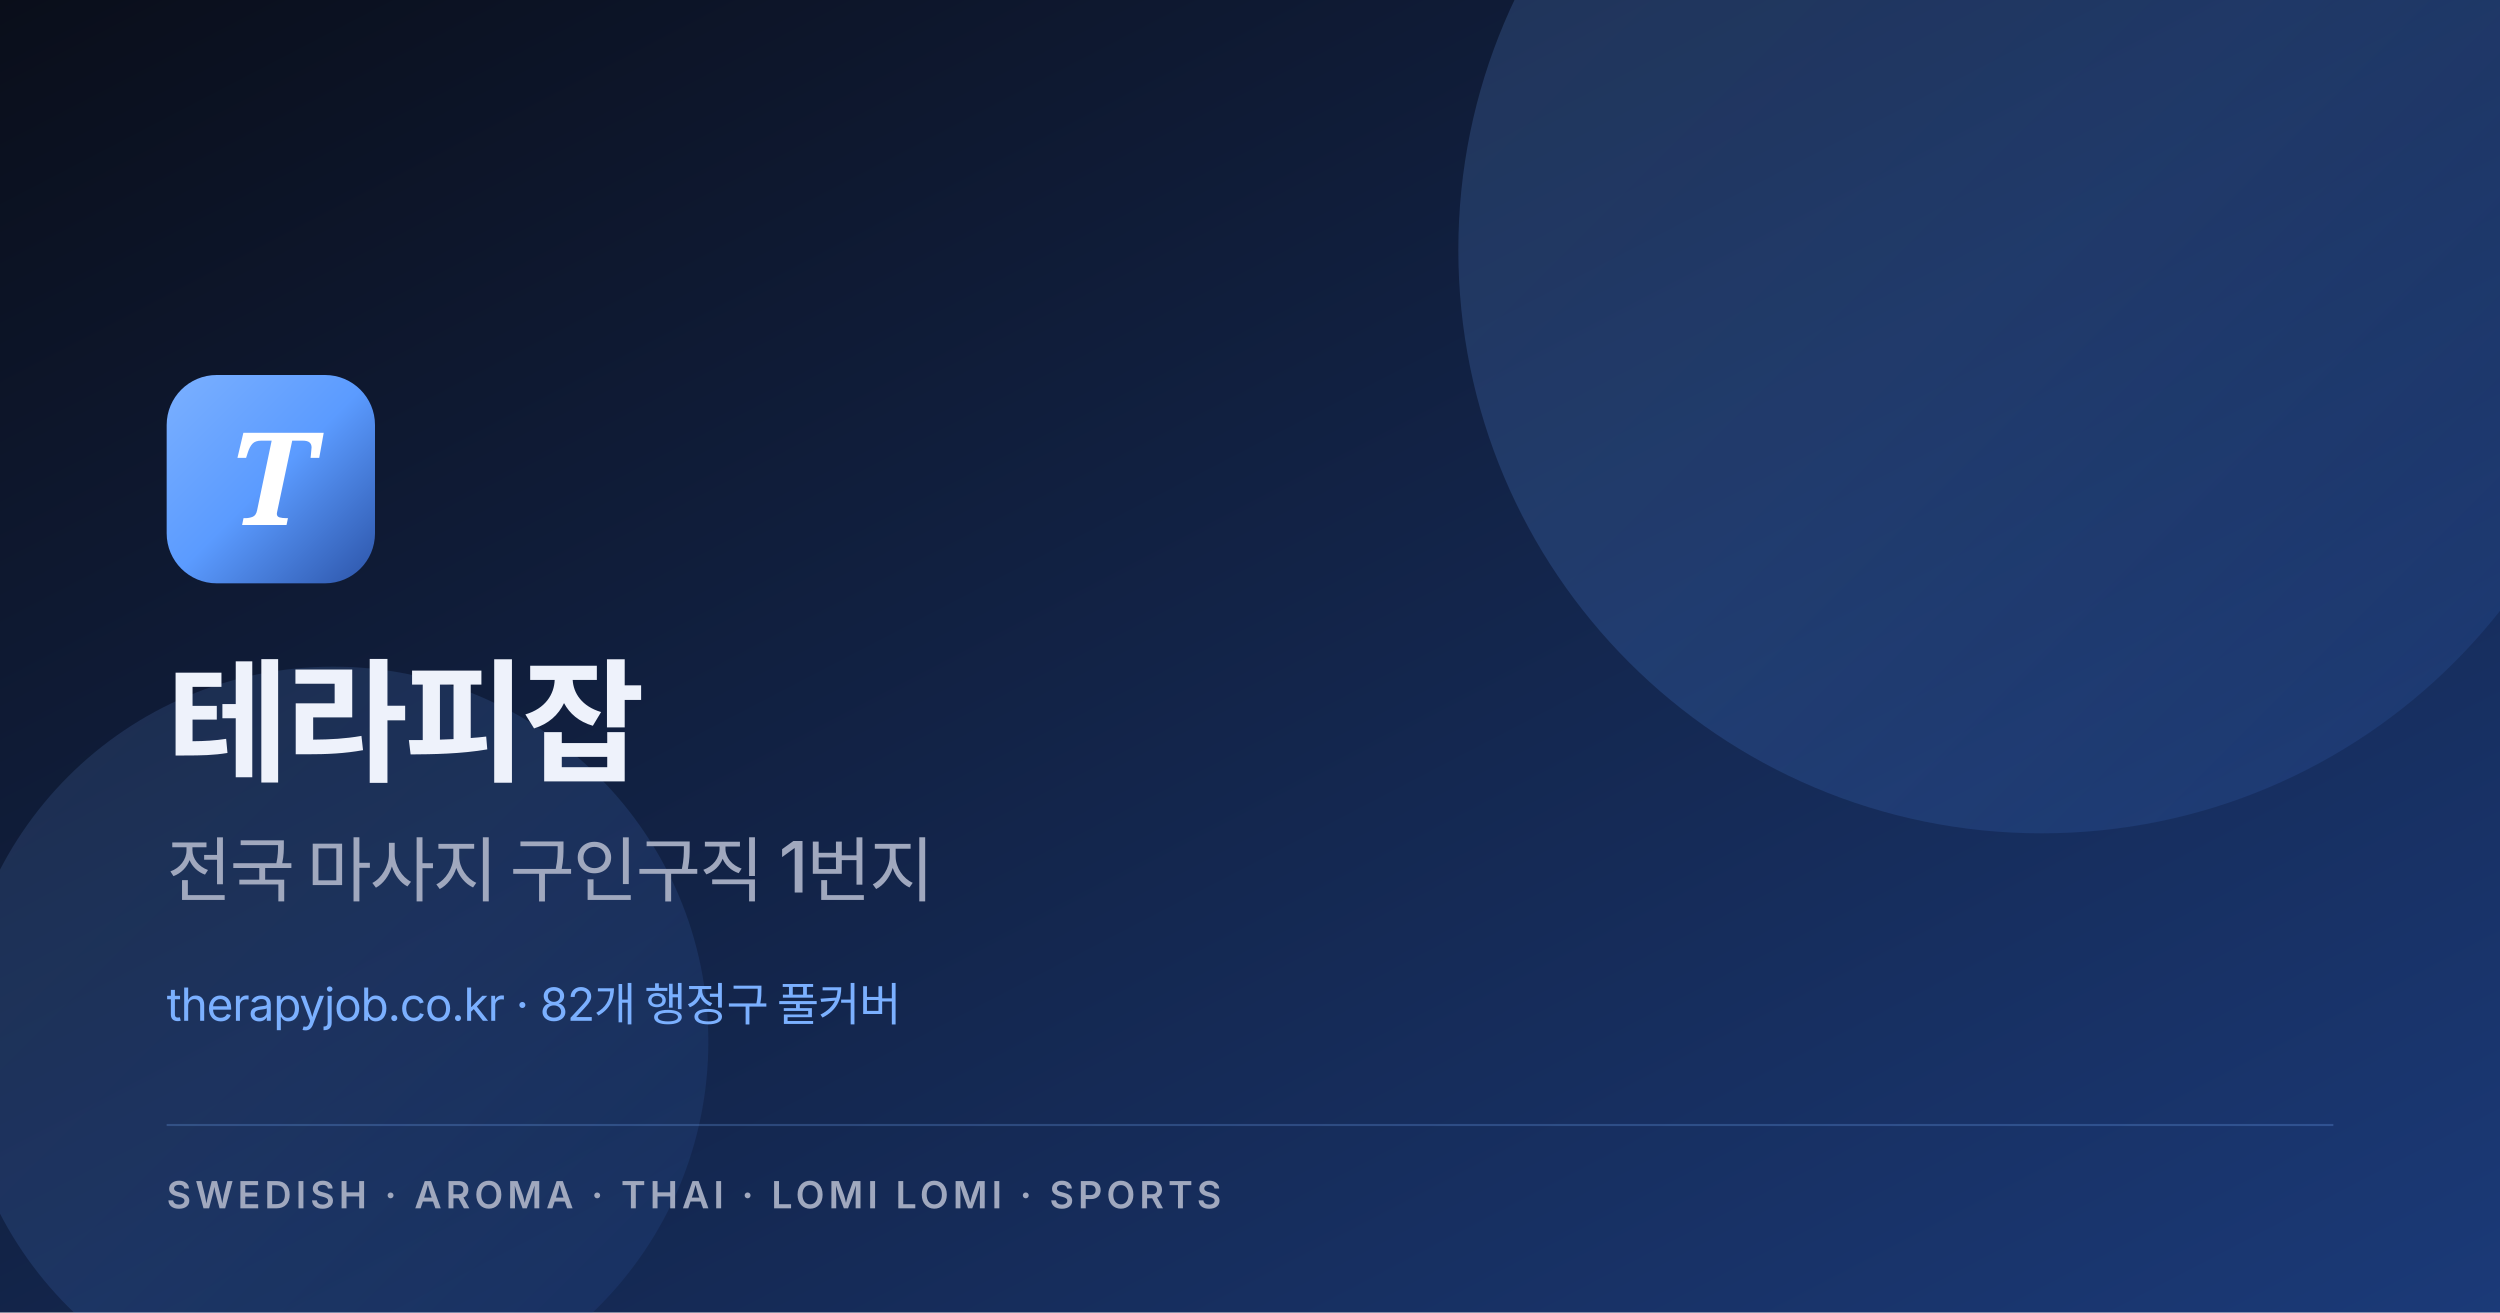
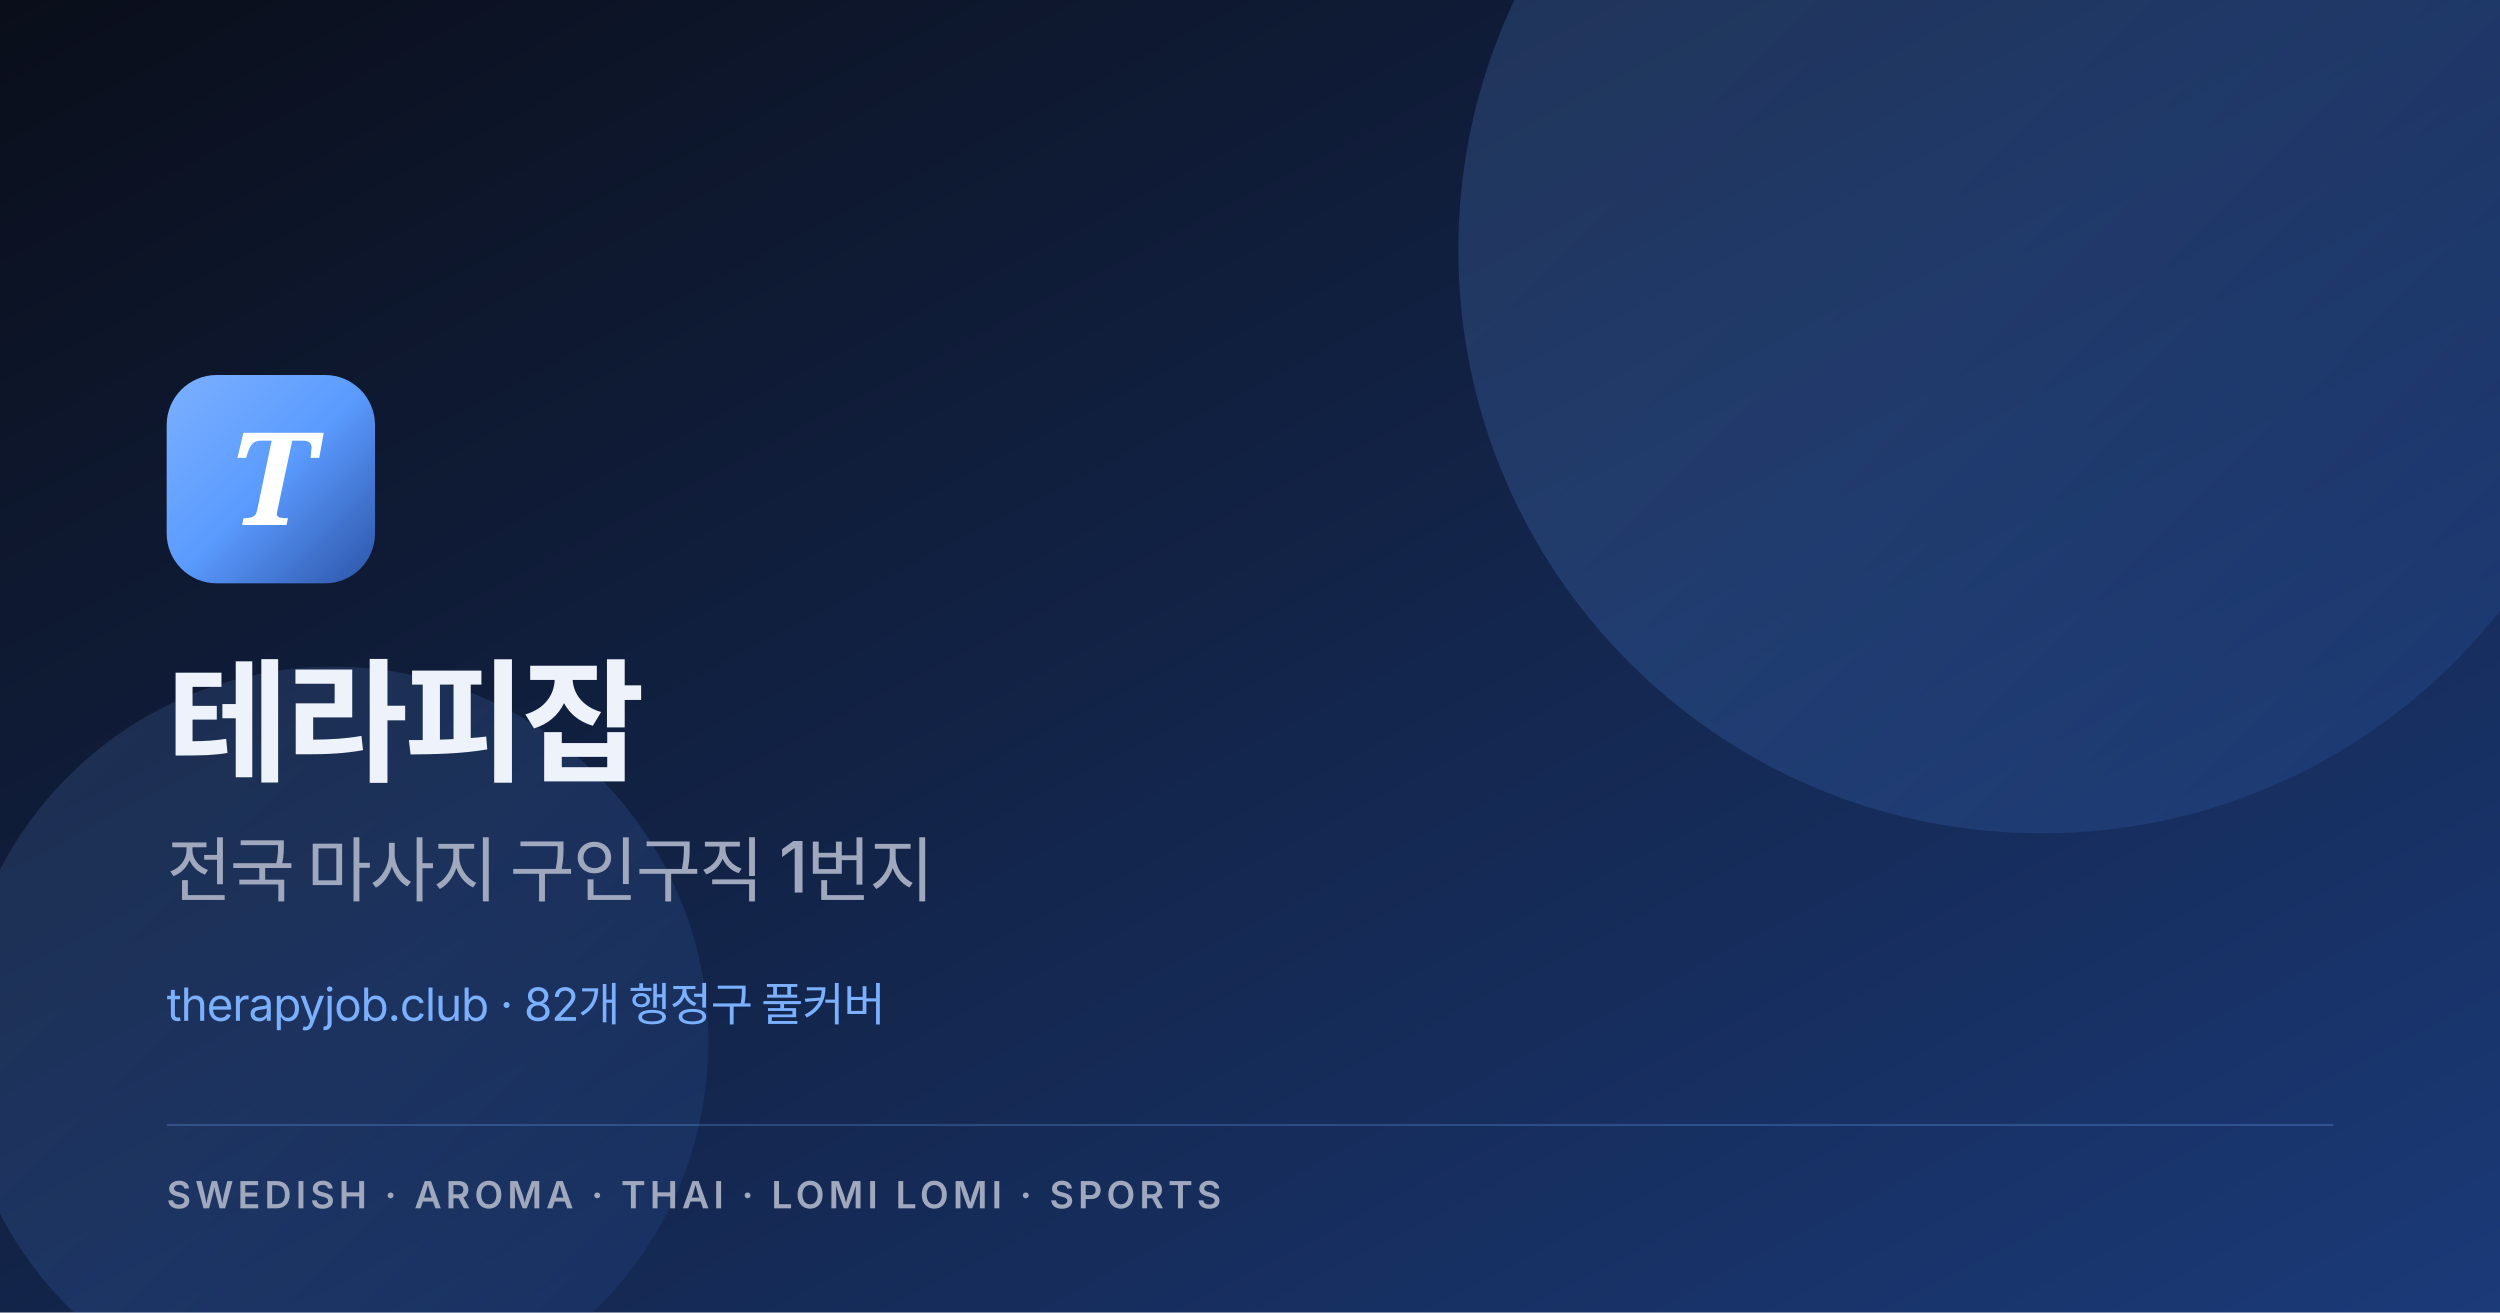
<svg xmlns="http://www.w3.org/2000/svg" viewBox="0 0 1200 630">
  <defs>
    <linearGradient id="bg" x1="0" y1="0" x2="1" y2="1">
      <stop offset="0%" stop-color="#0a0e1a" />
      <stop offset="100%" stop-color="#1b3a78" />
    </linearGradient>
    <linearGradient id="grad" x1="0" y1="0" x2="1" y2="1">
      <stop offset="0%" stop-color="#7bb0ff" />
      <stop offset="50%" stop-color="#5b9bff" />
      <stop offset="100%" stop-color="#2c54a8" />
    </linearGradient>
  </defs>
  <rect width="1200" height="630" fill="url(#bg)" />
  <circle cx="980" cy="120" r="280" fill="url(#grad)" opacity=".18" />
  <circle cx="160" cy="500" r="180" fill="url(#grad)" opacity=".14" />
  <g transform="translate(80,180)">
    <rect width="100" height="100" rx="24" fill="url(#grad)" />
    <text x="50" y="72" text-anchor="middle" font-family="Georgia,serif" font-size="62" font-weight="700" font-style="italic" fill="#fff">T</text>
  </g>
  <text x="80" y="370" font-family="-apple-system,Pretendard,Apple SD Gothic Neo,sans-serif" font-size="64" font-weight="800" fill="#eef2fb" letter-spacing="-2">테라피잡</text>
  <text x="80" y="430" font-family="-apple-system,Pretendard,Apple SD Gothic Neo,sans-serif" font-size="34" font-weight="500" fill="#a0a8be" letter-spacing="-1">전국 마사지 구인구직 1번지</text>
-   <text x="80" y="490" font-family="-apple-system,Pretendard,Apple SD Gothic Neo,sans-serif" font-size="22" font-weight="400" fill="#7bb0ff" letter-spacing="-.5">therapyjob.co.kr · 82개 행정구 풀커버</text>
+   <text x="80" y="490" font-family="-apple-system,Pretendard,Apple SD Gothic Neo,sans-serif" font-size="22" font-weight="400" fill="#7bb0ff" letter-spacing="-.5">therapyjob.club · 82개 행정구 풀커버</text>
  <line x1="80" y1="540" x2="1120" y2="540" stroke="#7bb0ff" stroke-opacity=".24" stroke-width="1" />
  <text x="80" y="580" font-family="-apple-system,Pretendard,Apple SD Gothic Neo,sans-serif" font-size="18" font-weight="600" fill="#a0a8be" letter-spacing="2">SWEDISH · AROMA · THAI · LOMI LOMI · SPORTS</text>
</svg>
